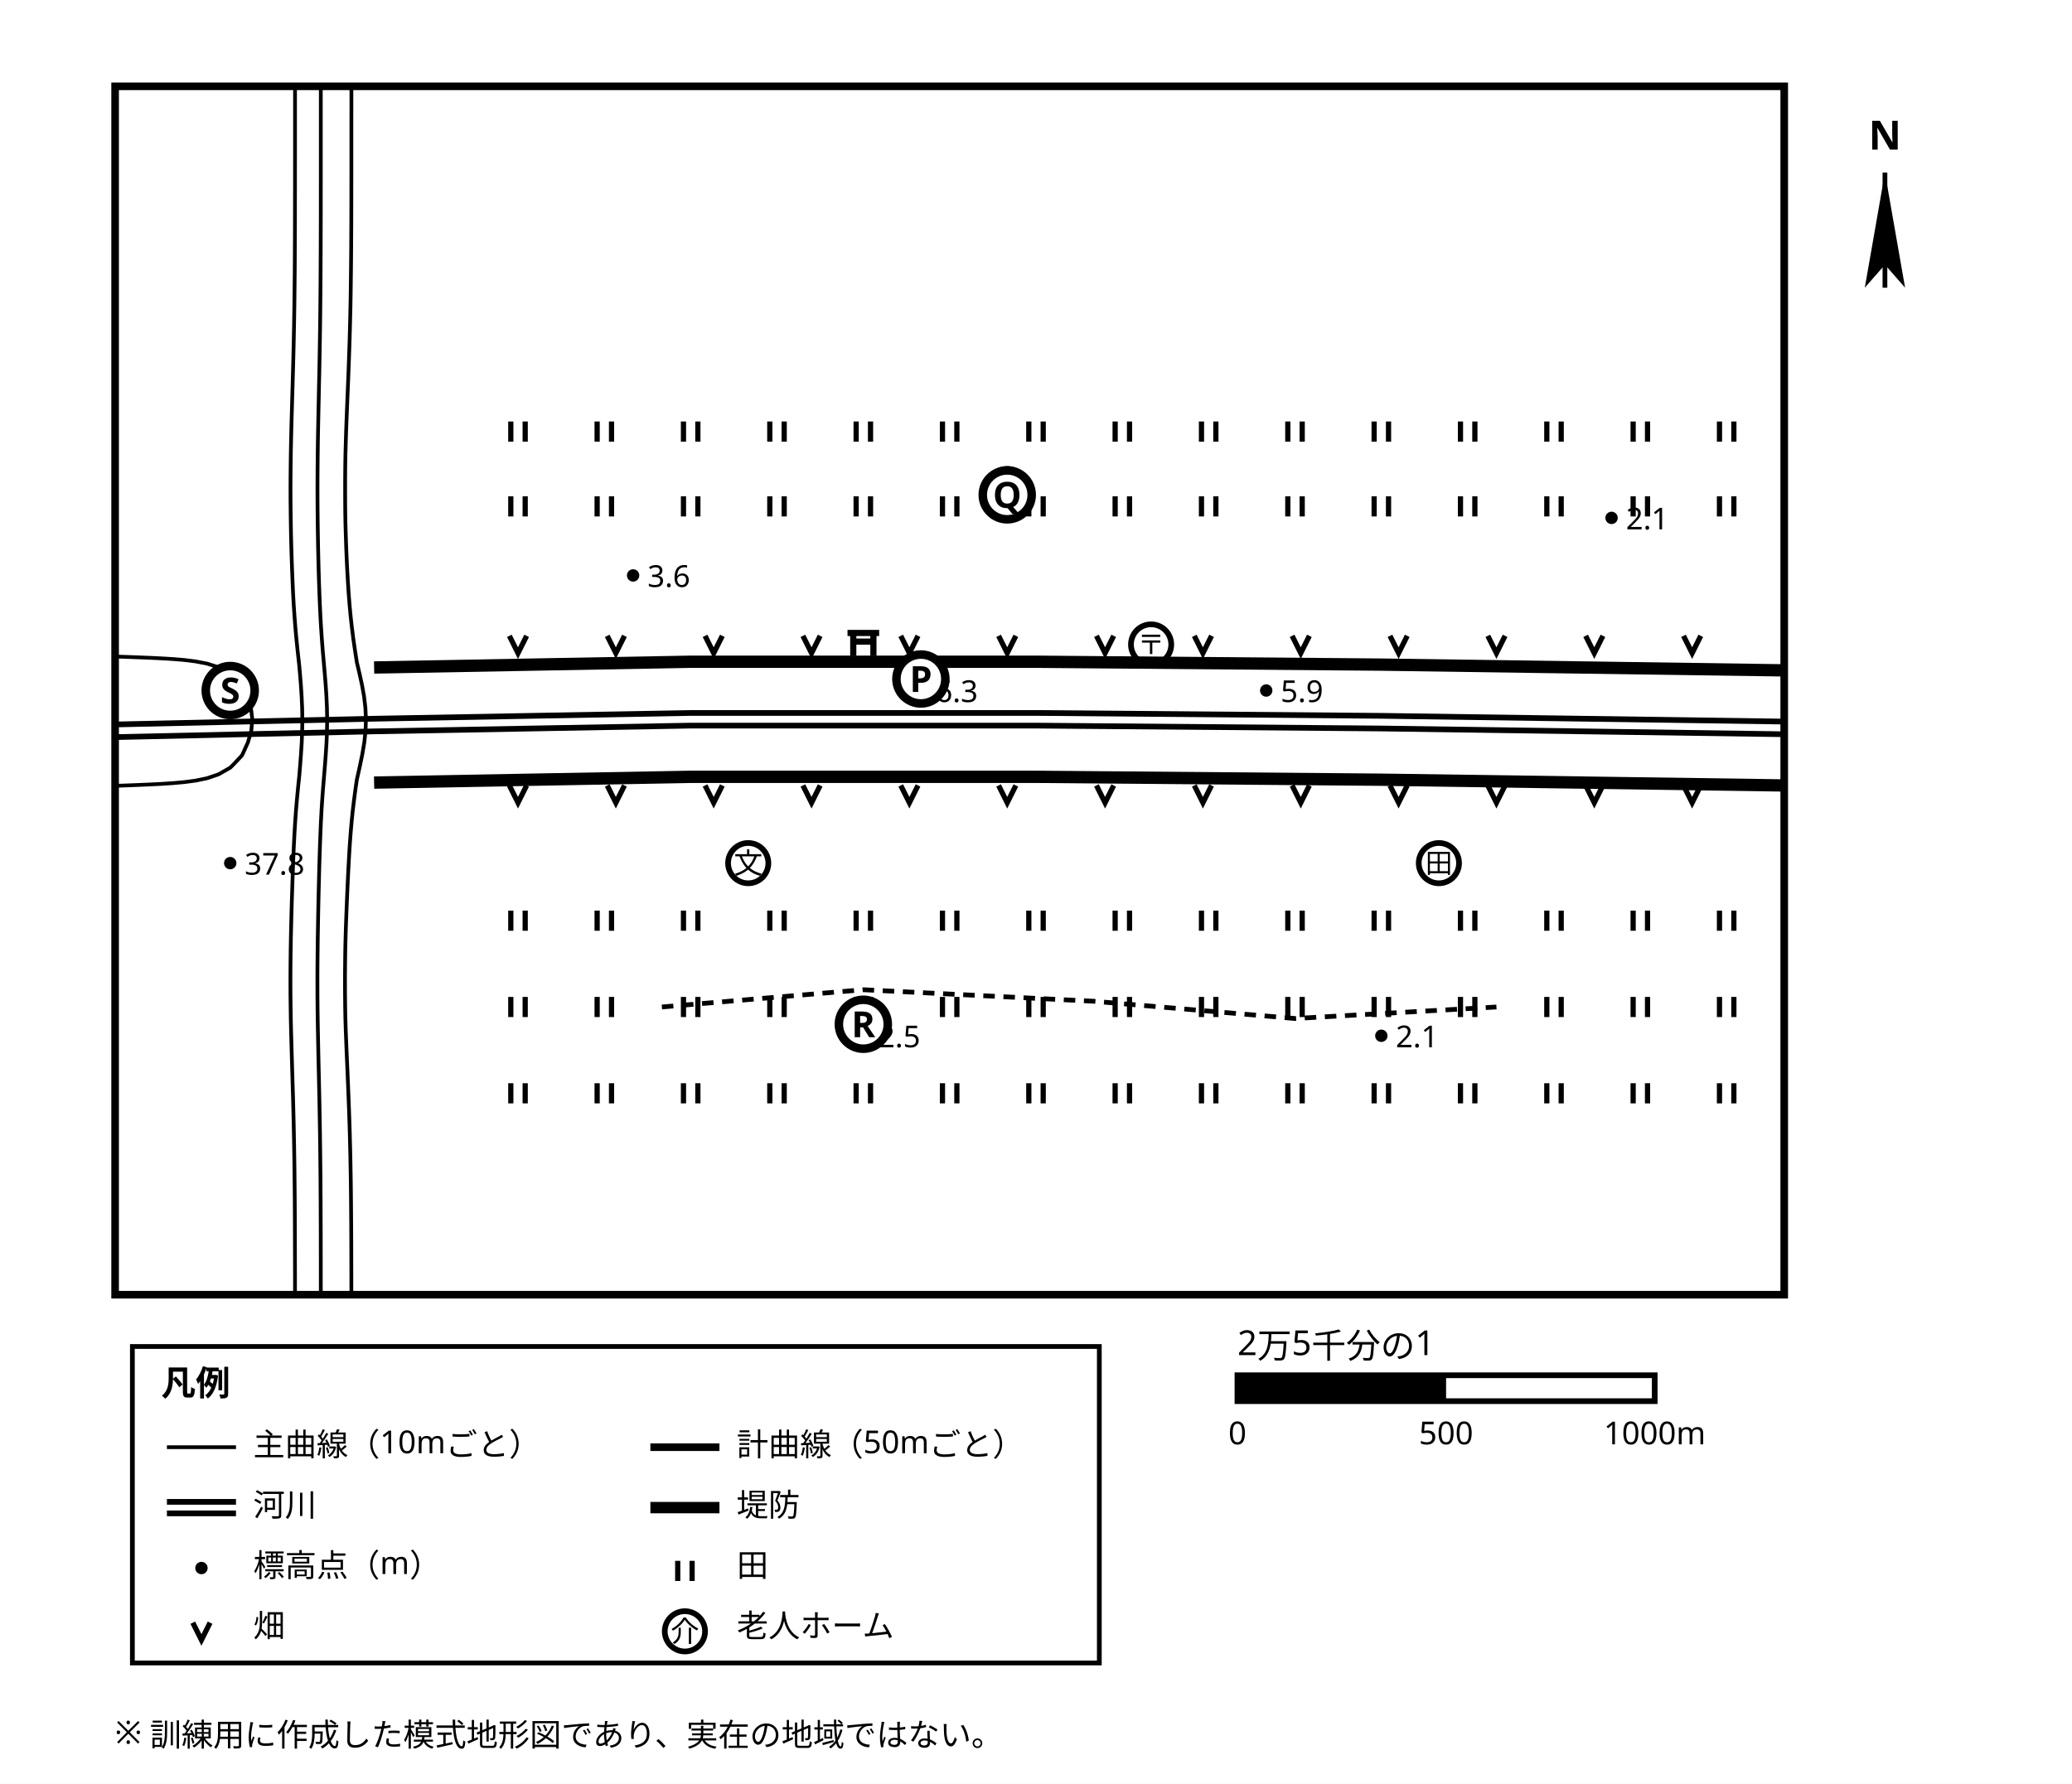
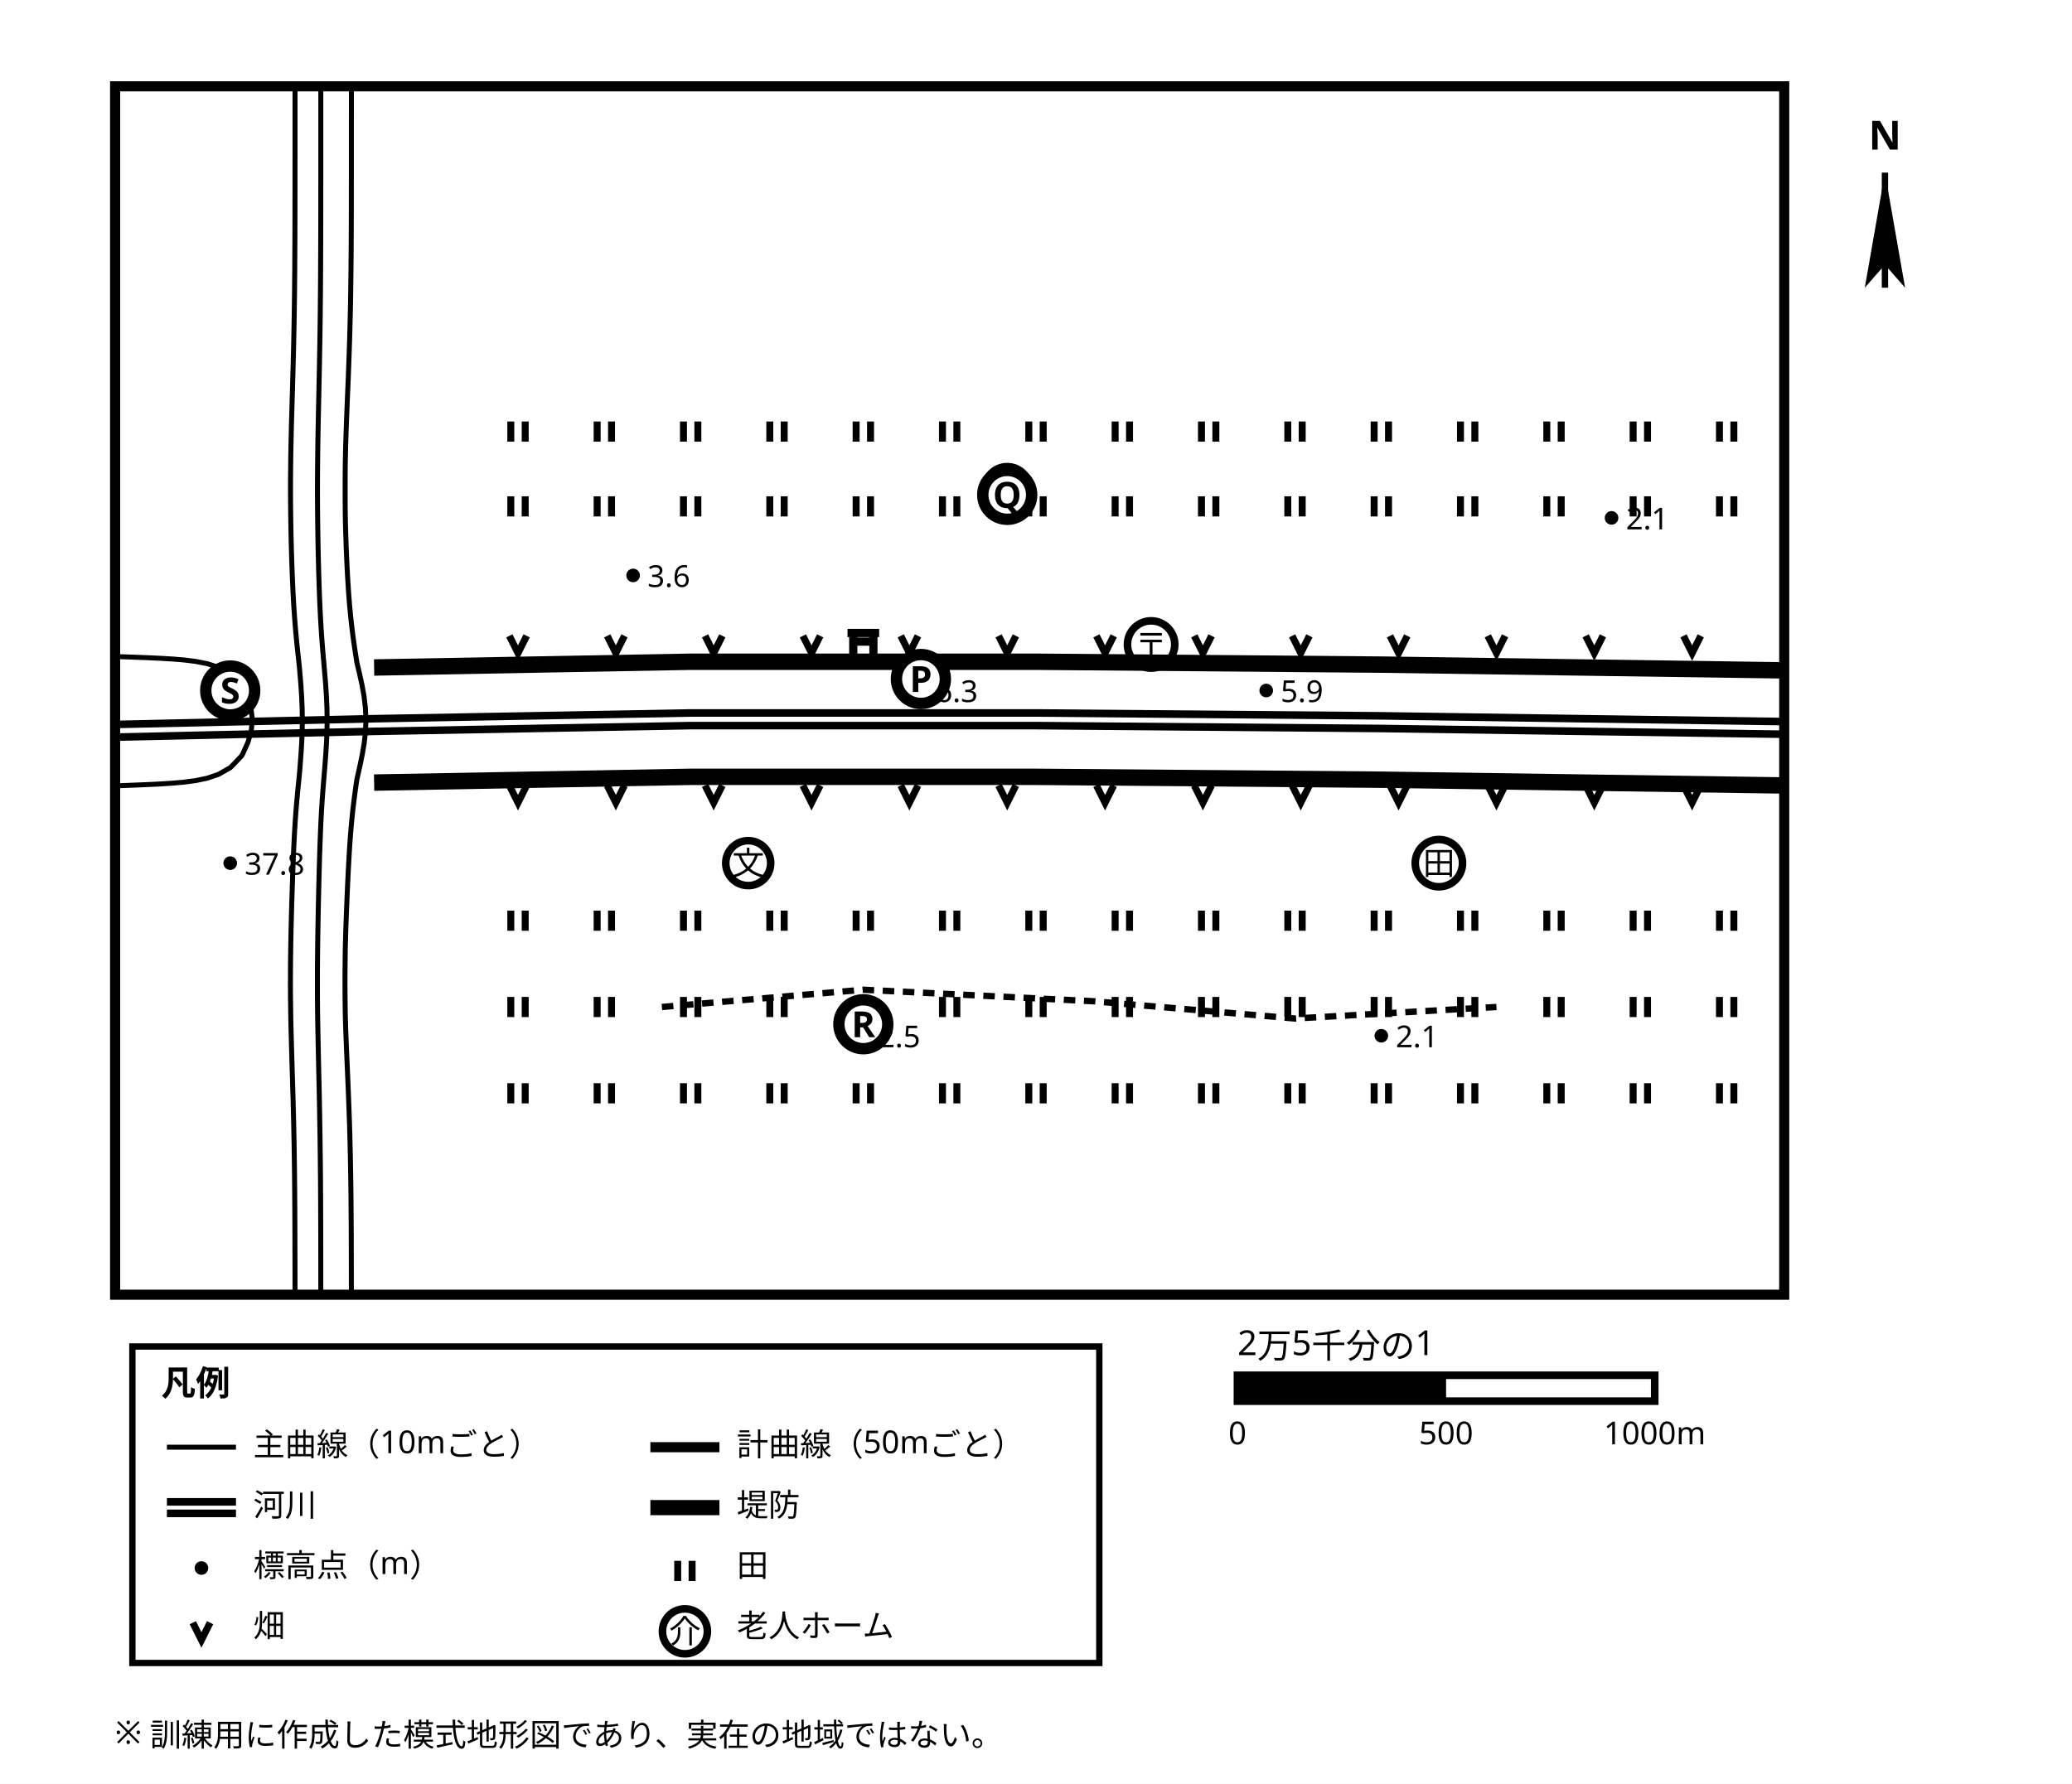
<svg xmlns="http://www.w3.org/2000/svg" viewBox="0 0 720 620" width="720" height="620" role="img" aria-label="低地の模式地形図（防災）">
  <defs>
    <pattern id="pDiag" width="8" height="8" patternUnits="userSpaceOnUse">
      <rect width="8" height="8" fill="#fff" />
-       <path d="M0 8 L8 0" stroke="#000" stroke-width="2.31" />
+       <path d="M0 8 L8 0" stroke="#000" stroke-width="3.07" />
    </pattern>
    <pattern id="pDiag2" width="8" height="8" patternUnits="userSpaceOnUse">
      <rect width="8" height="8" fill="#fff" />
-       <path d="M0 0 L8 8" stroke="#000" stroke-width="2.31" />
+       <path d="M0 0 L8 8" stroke="#000" stroke-width="3.07" />
    </pattern>
    <pattern id="pDot" width="8" height="8" patternUnits="userSpaceOnUse">
      <rect width="8" height="8" fill="#fff" />
      <circle cx="2" cy="2" r="1.3" fill="#000" />
      <circle cx="6" cy="6" r="1.3" fill="#000" />
    </pattern>
    <pattern id="pDotFine" width="5" height="5" patternUnits="userSpaceOnUse">
      <rect width="5" height="5" fill="#fff" />
      <circle cx="1.4" cy="1.4" r="0.9" fill="#000" />
    </pattern>
    <pattern id="pGrid" width="8" height="8" patternUnits="userSpaceOnUse">
      <rect width="8" height="8" fill="#fff" />
-       <path d="M0 4 H8 M4 0 V8" stroke="#000" stroke-width="1.48" />
+       <path d="M0 4 H8 M4 0 V8" stroke="#000" stroke-width="1.98" />
    </pattern>
    <pattern id="pWave" width="10" height="8" patternUnits="userSpaceOnUse">
      <rect width="10" height="8" fill="#fff" />
-       <path d="M0 5 q2.5 -3 5 0 t5 0" stroke="#000" stroke-width="1.48" fill="none" />
+       <path d="M0 5 q2.5 -3 5 0 t5 0" stroke="#000" stroke-width="1.98" fill="none" />
    </pattern>
  </defs>
  <rect width="720" height="620" fill="#fff" />
  <g clip-path="url(#frame)">
-     <polyline points="122.11,30 122.11,34 122.11,38 122.1,42 122.1,46 122.1,50 122.1,54 122.1,58 122.1,62 122.09,66 122.09,70 122.08,74 122.07,78 122.05,82 122.03,86 122,90 121.96,94 121.91,98 121.86,102 121.79,106 121.7,110 121.6,114 121.49,118 121.36,122 121.22,126 121.07,130 120.91,134 120.74,138 120.58,142 120.42,146 120.27,150 120.15,154 120.04,158 120,159.99 119.97,162 119.94,166 119.93,170 119.94,174 119.97,178 120,179.86 120.04,182 120.16,186 120.29,190 120.46,194 120.65,198 120.88,202 121.14,206 121.45,210 121.82,214 122.26,218 122.77,222 123.35,226 123.97,230 124,230.21 124.9,234 125.78,238 126.5,242 126.97,246 127.16,250 127.02,254 126.6,258 125.93,262 125.11,266 124.22,270 124,270.97 123.56,274 123.03,278 122.55,282 122.15,286 121.81,290 121.52,294 121.28,298 121.06,302 120.86,306 120.68,310 120.51,314 120.35,318 120.2,322 120.08,326 120,328.98 119.98,330 119.93,334 119.89,338 119.88,342 119.9,346 119.94,350 120,353.38 120.02,354 120.14,358 120.3,362 120.46,366 120.64,370 120.81,374 120.98,378 121.14,382 121.29,386 121.43,390 121.55,394 121.65,398 121.75,402 121.82,406 121.89,410 121.94,414 121.98,418 122.01,422 122.04,426 122.06,430 122.07,434 122.08,438 122.09,442 122.09,446 122.1,450" fill="none" stroke="#000" stroke-width="1.3" />
-     <polyline points="111.48,30 111.48,34 111.48,38 111.48,42 111.48,46 111.48,50 111.48,54 111.48,58 111.48,62 111.47,66 111.47,70 111.47,74 111.46,78 111.45,82 111.44,86 111.42,90 111.4,94 111.38,98 111.35,102 111.31,106 111.27,110 111.22,114 111.16,118 111.09,122 111.02,126 110.94,130 110.85,134 110.77,138 110.68,142 110.6,146 110.52,150 110.45,154 110.4,158 110.36,162 110.33,166 110.32,170 110.33,174 110.36,178 110.4,182 110.46,186 110.53,190 110.62,194 110.72,198 110.84,202 110.98,206 111.14,210 111.33,214 111.56,218 111.83,222 112,224.25 112.14,226 112.49,230 112.84,234 113.17,238 113.43,242 113.61,246 113.68,250 113.63,254 113.47,258 113.22,262 112.92,266 112.59,270 112.26,274 112,277.46 111.96,278 111.71,282 111.5,286 111.33,290 111.18,294 111.05,298 110.93,302 110.83,306 110.73,310 110.64,314 110.56,318 110.49,322 110.42,326 110.37,330 110.33,334 110.3,338 110.3,342 110.31,346 110.34,350 110.39,354 110.46,358 110.54,362 110.62,366 110.71,370 110.8,374 110.89,378 110.98,382 111.05,386 111.12,390 111.19,394 111.24,398 111.29,402 111.33,406 111.37,410 111.39,414 111.42,418 111.43,422 111.45,426 111.46,430 111.46,434 111.47,438 111.47,442 111.47,446 111.48,450" fill="none" stroke="#000" stroke-width="1.3" />
-     <polyline points="102.52,30 102.52,34 102.52,38 102.52,42 102.52,46 102.52,50 102.52,54 102.51,58 102.51,62 102.51,66 102.5,70 102.5,74 102.49,78 102.48,82 102.46,86 102.44,90 102.42,94 102.38,98 102.34,102 102.29,106 102.23,110 102.16,114 102.08,118 101.99,122 101.89,126 101.78,130 101.67,134 101.55,138 101.44,142 101.32,146 101.22,150 101.13,154 101.05,158 101,162 100.96,166 100.95,170 100.96,174 101,178 101.06,182 101.13,186 101.23,190 101.35,194 101.49,198 101.65,202 101.83,206 102.05,210 102.32,214 102.63,218 102.99,222 103.4,226 103.84,230 104,231.46 104.22,234 104.55,238 104.81,242 104.99,246 105.06,250 105.01,254 104.85,258 104.6,262 104.3,266 104,269.64 103.96,270 103.55,274 103.17,278 102.83,282 102.55,286 102.31,290 102.11,294 101.93,298 101.78,302 101.64,306 101.51,310 101.38,314 101.27,318 101.17,322 101.08,326 101.01,330 100.96,334 100.93,338 100.92,342 100.94,346 100.99,350 101.05,354 101.14,358 101.25,362 101.36,366 101.48,370 101.6,374 101.72,378 101.84,382 101.94,386 102.04,390 102.12,394 102.2,398 102.26,402 102.32,406 102.36,410 102.4,414 102.43,418 102.45,422 102.47,426 102.48,430 102.49,434 102.5,438 102.51,442 102.51,446 102.51,450" fill="none" stroke="#000" stroke-width="1.3" />
-     <polyline points="40,273.13 44,272.99 48,272.83 52,272.66 56,272.46 60,272.2 64,271.84 68,271.31 72,270.48 73.39,270 76,269.11 80,266.82 80.84,266 84,262.66 84.36,262 86.16,258 87.32,254 87.68,250 87.18,246 85.89,242 84,238.1 83.92,238 80,234.11 79.81,234 76,231.95 72,230.67 68.56,230 68,229.89 64,229.39 60,229.06 56,228.82 52,228.63 48,228.47 44,228.32 40,228.19" fill="none" stroke="#000" stroke-width="1.3" />
-     <polyline points="40,251.8 130,249.8 240,247.8 360,247.8 480,248.8 620,250.8" fill="none" stroke="#000" stroke-width="1.98" />
-     <polyline points="40,256.2 130,254.2 240,252.2 360,252.2 480,253.2 620,255.2" fill="none" stroke="#000" stroke-width="1.98" />
-     <path d="M177.5 146.5 v7 M182.5 146.5 v7" stroke="#000" stroke-width="1.81" fill="none" />
-     <path d="M207.5 146.5 v7 M212.5 146.5 v7" stroke="#000" stroke-width="1.81" fill="none" />
-     <path d="M237.5 146.5 v7 M242.5 146.5 v7" stroke="#000" stroke-width="1.81" fill="none" />
-     <path d="M267.5 146.5 v7 M272.5 146.5 v7" stroke="#000" stroke-width="1.81" fill="none" />
-     <path d="M297.5 146.5 v7 M302.5 146.5 v7" stroke="#000" stroke-width="1.81" fill="none" />
-     <path d="M327.5 146.5 v7 M332.5 146.5 v7" stroke="#000" stroke-width="1.81" fill="none" />
-     <path d="M357.5 146.5 v7 M362.5 146.5 v7" stroke="#000" stroke-width="1.81" fill="none" />
-     <path d="M387.5 146.5 v7 M392.5 146.5 v7" stroke="#000" stroke-width="1.81" fill="none" />
-     <path d="M417.5 146.5 v7 M422.5 146.5 v7" stroke="#000" stroke-width="1.81" fill="none" />
-     <path d="M447.5 146.5 v7 M452.5 146.5 v7" stroke="#000" stroke-width="1.81" fill="none" />
-     <path d="M477.5 146.5 v7 M482.5 146.5 v7" stroke="#000" stroke-width="1.81" fill="none" />
-     <path d="M507.5 146.5 v7 M512.5 146.5 v7" stroke="#000" stroke-width="1.81" fill="none" />
-     <path d="M537.5 146.5 v7 M542.5 146.5 v7" stroke="#000" stroke-width="1.81" fill="none" />
-     <path d="M567.5 146.5 v7 M572.5 146.5 v7" stroke="#000" stroke-width="1.81" fill="none" />
-     <path d="M597.5 146.5 v7 M602.5 146.5 v7" stroke="#000" stroke-width="1.81" fill="none" />
-     <path d="M177.5 172.5 v7 M182.5 172.5 v7" stroke="#000" stroke-width="1.81" fill="none" />
-     <path d="M207.5 172.5 v7 M212.5 172.5 v7" stroke="#000" stroke-width="1.81" fill="none" />
-     <path d="M237.5 172.5 v7 M242.5 172.5 v7" stroke="#000" stroke-width="1.81" fill="none" />
-     <path d="M267.5 172.5 v7 M272.5 172.5 v7" stroke="#000" stroke-width="1.81" fill="none" />
-     <path d="M297.5 172.5 v7 M302.5 172.5 v7" stroke="#000" stroke-width="1.81" fill="none" />
-     <path d="M327.5 172.5 v7 M332.5 172.5 v7" stroke="#000" stroke-width="1.81" fill="none" />
-     <path d="M357.5 172.5 v7 M362.5 172.5 v7" stroke="#000" stroke-width="1.81" fill="none" />
-     <path d="M387.5 172.5 v7 M392.5 172.5 v7" stroke="#000" stroke-width="1.81" fill="none" />
-     <path d="M417.5 172.5 v7 M422.5 172.5 v7" stroke="#000" stroke-width="1.81" fill="none" />
-     <path d="M447.5 172.5 v7 M452.5 172.5 v7" stroke="#000" stroke-width="1.81" fill="none" />
-     <path d="M477.5 172.5 v7 M482.5 172.5 v7" stroke="#000" stroke-width="1.81" fill="none" />
-     <path d="M507.5 172.5 v7 M512.5 172.5 v7" stroke="#000" stroke-width="1.81" fill="none" />
-     <path d="M537.5 172.5 v7 M542.5 172.5 v7" stroke="#000" stroke-width="1.81" fill="none" />
-     <path d="M567.5 172.5 v7 M572.5 172.5 v7" stroke="#000" stroke-width="1.81" fill="none" />
-     <path d="M597.5 172.5 v7 M602.5 172.5 v7" stroke="#000" stroke-width="1.81" fill="none" />
-     <path d="M177.5 316.5 v7 M182.5 316.5 v7" stroke="#000" stroke-width="1.81" fill="none" />
-     <path d="M207.5 316.5 v7 M212.5 316.5 v7" stroke="#000" stroke-width="1.81" fill="none" />
-     <path d="M237.5 316.5 v7 M242.5 316.5 v7" stroke="#000" stroke-width="1.81" fill="none" />
-     <path d="M267.5 316.5 v7 M272.5 316.5 v7" stroke="#000" stroke-width="1.81" fill="none" />
-     <path d="M297.5 316.5 v7 M302.5 316.5 v7" stroke="#000" stroke-width="1.81" fill="none" />
-     <path d="M327.5 316.5 v7 M332.5 316.5 v7" stroke="#000" stroke-width="1.81" fill="none" />
-     <path d="M357.5 316.5 v7 M362.5 316.5 v7" stroke="#000" stroke-width="1.81" fill="none" />
-     <path d="M387.5 316.5 v7 M392.5 316.5 v7" stroke="#000" stroke-width="1.81" fill="none" />
-     <path d="M417.5 316.5 v7 M422.5 316.5 v7" stroke="#000" stroke-width="1.81" fill="none" />
-     <path d="M447.5 316.5 v7 M452.5 316.5 v7" stroke="#000" stroke-width="1.81" fill="none" />
-     <path d="M477.5 316.5 v7 M482.5 316.5 v7" stroke="#000" stroke-width="1.81" fill="none" />
-     <path d="M507.5 316.5 v7 M512.5 316.5 v7" stroke="#000" stroke-width="1.81" fill="none" />
-     <path d="M537.5 316.5 v7 M542.5 316.5 v7" stroke="#000" stroke-width="1.81" fill="none" />
-     <path d="M567.5 316.5 v7 M572.5 316.5 v7" stroke="#000" stroke-width="1.81" fill="none" />
-     <path d="M597.5 316.5 v7 M602.5 316.5 v7" stroke="#000" stroke-width="1.81" fill="none" />
-     <path d="M177.5 346.5 v7 M182.5 346.5 v7" stroke="#000" stroke-width="1.81" fill="none" />
-     <path d="M207.5 346.5 v7 M212.5 346.5 v7" stroke="#000" stroke-width="1.81" fill="none" />
-     <path d="M237.5 346.5 v7 M242.5 346.5 v7" stroke="#000" stroke-width="1.81" fill="none" />
-     <path d="M267.5 346.5 v7 M272.5 346.5 v7" stroke="#000" stroke-width="1.81" fill="none" />
-     <path d="M297.5 346.5 v7 M302.5 346.5 v7" stroke="#000" stroke-width="1.81" fill="none" />
-     <path d="M327.5 346.5 v7 M332.5 346.5 v7" stroke="#000" stroke-width="1.81" fill="none" />
-     <path d="M357.5 346.5 v7 M362.5 346.5 v7" stroke="#000" stroke-width="1.81" fill="none" />
-     <path d="M387.5 346.5 v7 M392.5 346.5 v7" stroke="#000" stroke-width="1.81" fill="none" />
-     <path d="M417.5 346.5 v7 M422.5 346.5 v7" stroke="#000" stroke-width="1.81" fill="none" />
-     <path d="M447.5 346.5 v7 M452.5 346.5 v7" stroke="#000" stroke-width="1.81" fill="none" />
-     <path d="M477.5 346.5 v7 M482.5 346.5 v7" stroke="#000" stroke-width="1.81" fill="none" />
-     <path d="M507.5 346.5 v7 M512.5 346.5 v7" stroke="#000" stroke-width="1.81" fill="none" />
-     <path d="M537.5 346.5 v7 M542.5 346.5 v7" stroke="#000" stroke-width="1.81" fill="none" />
-     <path d="M567.5 346.5 v7 M572.5 346.5 v7" stroke="#000" stroke-width="1.81" fill="none" />
-     <path d="M597.5 346.5 v7 M602.5 346.5 v7" stroke="#000" stroke-width="1.81" fill="none" />
-     <path d="M177.5 376.5 v7 M182.5 376.5 v7" stroke="#000" stroke-width="1.81" fill="none" />
-     <path d="M207.5 376.5 v7 M212.5 376.5 v7" stroke="#000" stroke-width="1.81" fill="none" />
-     <path d="M237.5 376.5 v7 M242.5 376.5 v7" stroke="#000" stroke-width="1.81" fill="none" />
-     <path d="M267.5 376.5 v7 M272.5 376.5 v7" stroke="#000" stroke-width="1.81" fill="none" />
-     <path d="M297.5 376.5 v7 M302.5 376.5 v7" stroke="#000" stroke-width="1.81" fill="none" />
-     <path d="M327.5 376.5 v7 M332.5 376.5 v7" stroke="#000" stroke-width="1.81" fill="none" />
-     <path d="M357.5 376.5 v7 M362.5 376.5 v7" stroke="#000" stroke-width="1.81" fill="none" />
-     <path d="M387.5 376.5 v7 M392.5 376.5 v7" stroke="#000" stroke-width="1.81" fill="none" />
-     <path d="M417.5 376.5 v7 M422.5 376.5 v7" stroke="#000" stroke-width="1.81" fill="none" />
-     <path d="M447.5 376.5 v7 M452.5 376.5 v7" stroke="#000" stroke-width="1.81" fill="none" />
-     <path d="M477.5 376.5 v7 M482.5 376.5 v7" stroke="#000" stroke-width="1.81" fill="none" />
-     <path d="M507.5 376.5 v7 M512.5 376.5 v7" stroke="#000" stroke-width="1.81" fill="none" />
-     <path d="M537.5 376.5 v7 M542.5 376.5 v7" stroke="#000" stroke-width="1.81" fill="none" />
-     <path d="M567.5 376.5 v7 M572.5 376.5 v7" stroke="#000" stroke-width="1.81" fill="none" />
-     <path d="M597.5 376.5 v7 M602.5 376.5 v7" stroke="#000" stroke-width="1.81" fill="none" />
-     <path d="M177 221 l3 6 l3 -6" stroke="#000" stroke-width="1.81" fill="none" />
-     <path d="M211 221 l3 6 l3 -6" stroke="#000" stroke-width="1.81" fill="none" />
-     <path d="M245 221 l3 6 l3 -6" stroke="#000" stroke-width="1.81" fill="none" />
-     <path d="M279 221 l3 6 l3 -6" stroke="#000" stroke-width="1.81" fill="none" />
-     <path d="M313 221 l3 6 l3 -6" stroke="#000" stroke-width="1.81" fill="none" />
-     <path d="M347 221 l3 6 l3 -6" stroke="#000" stroke-width="1.81" fill="none" />
-     <path d="M381 221 l3 6 l3 -6" stroke="#000" stroke-width="1.81" fill="none" />
-     <path d="M415 221 l3 6 l3 -6" stroke="#000" stroke-width="1.81" fill="none" />
-     <path d="M449 221 l3 6 l3 -6" stroke="#000" stroke-width="1.81" fill="none" />
-     <path d="M483 221 l3 6 l3 -6" stroke="#000" stroke-width="1.81" fill="none" />
-     <path d="M517 221 l3 6 l3 -6" stroke="#000" stroke-width="1.81" fill="none" />
-     <path d="M551 221 l3 6 l3 -6" stroke="#000" stroke-width="1.81" fill="none" />
-     <path d="M585 221 l3 6 l3 -6" stroke="#000" stroke-width="1.81" fill="none" />
-     <path d="M177 273 l3 6 l3 -6" stroke="#000" stroke-width="1.81" fill="none" />
-     <path d="M211 273 l3 6 l3 -6" stroke="#000" stroke-width="1.81" fill="none" />
-     <path d="M245 273 l3 6 l3 -6" stroke="#000" stroke-width="1.81" fill="none" />
-     <path d="M279 273 l3 6 l3 -6" stroke="#000" stroke-width="1.81" fill="none" />
-     <path d="M313 273 l3 6 l3 -6" stroke="#000" stroke-width="1.81" fill="none" />
-     <path d="M347 273 l3 6 l3 -6" stroke="#000" stroke-width="1.81" fill="none" />
-     <path d="M381 273 l3 6 l3 -6" stroke="#000" stroke-width="1.81" fill="none" />
-     <path d="M415 273 l3 6 l3 -6" stroke="#000" stroke-width="1.81" fill="none" />
-     <path d="M449 273 l3 6 l3 -6" stroke="#000" stroke-width="1.81" fill="none" />
-     <path d="M483 273 l3 6 l3 -6" stroke="#000" stroke-width="1.81" fill="none" />
-     <path d="M517 273 l3 6 l3 -6" stroke="#000" stroke-width="1.81" fill="none" />
-     <path d="M551 273 l3 6 l3 -6" stroke="#000" stroke-width="1.81" fill="none" />
-     <path d="M585 273 l3 6 l3 -6" stroke="#000" stroke-width="1.81" fill="none" />
-     <circle cx="260" cy="300" r="7" fill="#fff" stroke="#000" stroke-width="1.98" />
-     <text x="260" y="303.6" font-size="10" text-anchor="middle" font-weight="normal" font-family="'Hiragino Sans','Hiragino Kaku Gothic ProN','Yu Gothic','Meiryo',sans-serif" fill="#000">文</text>
-     <circle cx="400" cy="224" r="7" fill="#fff" stroke="#000" stroke-width="1.98" />
-     <text x="400" y="227.42" font-size="9.5" text-anchor="middle" font-weight="normal" font-family="'Hiragino Sans','Hiragino Kaku Gothic ProN','Yu Gothic','Meiryo',sans-serif" fill="#000">〒</text>
-     <path d="M294.5 220 h11 M295.5 223 h9 M296.5 220 v8 M303.5 220 v8" stroke="#000" stroke-width="2.14" fill="none" />
-     <circle cx="500" cy="300" r="7" fill="#fff" stroke="#000" stroke-width="1.98" />
-     <text x="500" y="303.42" font-size="9.5" text-anchor="middle" font-weight="normal" font-family="'Hiragino Sans','Hiragino Kaku Gothic ProN','Yu Gothic','Meiryo',sans-serif" fill="#000">田</text>
-     <circle cx="350" cy="170" r="7" fill="#fff" stroke="#000" stroke-width="1.98" />
-     <text x="350" y="173.6" font-size="10" text-anchor="middle" font-weight="normal" font-family="'Hiragino Sans','Hiragino Kaku Gothic ProN','Yu Gothic','Meiryo',sans-serif" fill="#000">介</text>
-     <circle cx="220" cy="200" r="1.5" fill="#000" stroke="#000" stroke-width="1.3" />
+     <polyline points="122.11,30 122.11,34 122.11,38 122.1,42 122.1,46 122.1,50 122.1,54 122.1,58 122.1,62 122.09,66 122.09,70 122.08,74 122.07,78 122.05,82 122.03,86 122,90 121.96,94 121.91,98 121.86,102 121.79,106 121.7,110 121.6,114 121.49,118 121.36,122 121.22,126 121.07,130 120.91,134 120.74,138 120.58,142 120.42,146 120.27,150 120.15,154 120.04,158 120,159.99 119.97,162 119.94,166 119.93,170 119.94,174 119.97,178 120,179.86 120.04,182 120.16,186 120.29,190 120.46,194 120.65,198 120.88,202 121.14,206 121.45,210 121.82,214 122.26,218 122.77,222 123.35,226 123.97,230 124,230.21 124.9,234 125.78,238 126.5,242 126.97,246 127.16,250 127.02,254 126.6,258 125.93,262 125.11,266 124.22,270 124,270.97 123.56,274 123.03,278 122.55,282 122.15,286 121.81,290 121.52,294 121.28,298 121.06,302 120.86,306 120.68,310 120.51,314 120.35,318 120.2,322 120.08,326 120,328.98 119.98,330 119.93,334 119.89,338 119.88,342 119.9,346 119.94,350 120,353.38 120.02,354 120.14,358 120.3,362 120.46,366 120.64,370 120.81,374 120.98,378 121.14,382 121.29,386 121.43,390 121.55,394 121.65,398 121.75,402 121.82,406 121.89,410 121.94,414 121.98,418 122.01,422 122.04,426 122.06,430 122.07,434 122.08,438 122.09,442 122.09,446 122.1,450" fill="none" stroke="#000" stroke-width="1.73" />
+     <polyline points="111.48,30 111.48,34 111.48,38 111.48,42 111.48,46 111.48,50 111.48,54 111.48,58 111.48,62 111.47,66 111.47,70 111.47,74 111.46,78 111.45,82 111.44,86 111.42,90 111.4,94 111.38,98 111.35,102 111.31,106 111.27,110 111.22,114 111.16,118 111.09,122 111.02,126 110.94,130 110.85,134 110.77,138 110.68,142 110.6,146 110.52,150 110.45,154 110.4,158 110.36,162 110.33,166 110.32,170 110.33,174 110.36,178 110.4,182 110.46,186 110.53,190 110.62,194 110.72,198 110.84,202 110.98,206 111.14,210 111.33,214 111.56,218 111.83,222 112,224.25 112.14,226 112.49,230 112.84,234 113.17,238 113.43,242 113.61,246 113.68,250 113.63,254 113.47,258 113.22,262 112.92,266 112.59,270 112.26,274 112,277.46 111.96,278 111.71,282 111.5,286 111.33,290 111.18,294 111.05,298 110.93,302 110.83,306 110.73,310 110.64,314 110.56,318 110.49,322 110.42,326 110.37,330 110.33,334 110.3,338 110.3,342 110.31,346 110.34,350 110.39,354 110.46,358 110.54,362 110.62,366 110.71,370 110.8,374 110.89,378 110.98,382 111.05,386 111.12,390 111.19,394 111.24,398 111.29,402 111.33,406 111.37,410 111.39,414 111.42,418 111.43,422 111.45,426 111.46,430 111.46,434 111.47,438 111.47,442 111.47,446 111.48,450" fill="none" stroke="#000" stroke-width="1.73" />
+     <polyline points="102.52,30 102.52,34 102.52,38 102.52,42 102.52,46 102.52,50 102.52,54 102.51,58 102.51,62 102.51,66 102.5,70 102.5,74 102.49,78 102.48,82 102.46,86 102.44,90 102.42,94 102.38,98 102.34,102 102.29,106 102.23,110 102.16,114 102.08,118 101.99,122 101.89,126 101.78,130 101.67,134 101.55,138 101.44,142 101.32,146 101.22,150 101.13,154 101.05,158 101,162 100.96,166 100.95,170 100.96,174 101,178 101.06,182 101.13,186 101.23,190 101.35,194 101.49,198 101.65,202 101.83,206 102.05,210 102.32,214 102.63,218 102.99,222 103.4,226 103.84,230 104,231.46 104.22,234 104.55,238 104.81,242 104.99,246 105.06,250 105.01,254 104.85,258 104.6,262 104.3,266 104,269.64 103.96,270 103.55,274 103.17,278 102.83,282 102.55,286 102.31,290 102.11,294 101.93,298 101.78,302 101.64,306 101.51,310 101.38,314 101.27,318 101.17,322 101.08,326 101.01,330 100.96,334 100.93,338 100.92,342 100.94,346 100.99,350 101.05,354 101.14,358 101.25,362 101.36,366 101.48,370 101.6,374 101.72,378 101.84,382 101.94,386 102.04,390 102.12,394 102.2,398 102.26,402 102.32,406 102.36,410 102.4,414 102.43,418 102.45,422 102.47,426 102.48,430 102.49,434 102.5,438 102.51,442 102.51,446 102.51,450" fill="none" stroke="#000" stroke-width="1.73" />
+     <polyline points="40,273.13 44,272.99 48,272.83 52,272.66 56,272.46 60,272.2 64,271.84 68,271.31 72,270.48 73.39,270 76,269.11 80,266.82 80.84,266 84,262.66 84.36,262 86.16,258 87.32,254 87.68,250 87.18,246 85.89,242 84,238.1 83.92,238 80,234.11 79.81,234 76,231.95 72,230.67 68.56,230 68,229.89 64,229.39 60,229.06 56,228.82 52,228.63 48,228.47 44,228.32 40,228.19" fill="none" stroke="#000" stroke-width="1.73" />
+     <polyline points="40,251.8 130,249.8 240,247.8 360,247.8 480,248.8 620,250.8" fill="none" stroke="#000" stroke-width="2.64" />
+     <polyline points="40,256.2 130,254.2 240,252.2 360,252.2 480,253.2 620,255.2" fill="none" stroke="#000" stroke-width="2.64" />
+     <path d="M177.5 146.5 v7 M182.5 146.5 v7" stroke="#000" stroke-width="2.42" fill="none" />
+     <path d="M207.5 146.5 v7 M212.5 146.5 v7" stroke="#000" stroke-width="2.42" fill="none" />
+     <path d="M237.5 146.5 v7 M242.5 146.5 v7" stroke="#000" stroke-width="2.42" fill="none" />
+     <path d="M267.5 146.5 v7 M272.5 146.5 v7" stroke="#000" stroke-width="2.42" fill="none" />
+     <path d="M297.5 146.5 v7 M302.5 146.5 v7" stroke="#000" stroke-width="2.42" fill="none" />
+     <path d="M327.5 146.5 v7 M332.5 146.5 v7" stroke="#000" stroke-width="2.42" fill="none" />
+     <path d="M357.5 146.5 v7 M362.5 146.5 v7" stroke="#000" stroke-width="2.42" fill="none" />
+     <path d="M387.5 146.5 v7 M392.5 146.5 v7" stroke="#000" stroke-width="2.42" fill="none" />
+     <path d="M417.5 146.5 v7 M422.5 146.5 v7" stroke="#000" stroke-width="2.42" fill="none" />
+     <path d="M447.5 146.5 v7 M452.5 146.5 v7" stroke="#000" stroke-width="2.42" fill="none" />
+     <path d="M477.5 146.5 v7 M482.5 146.5 v7" stroke="#000" stroke-width="2.42" fill="none" />
+     <path d="M507.5 146.5 v7 M512.5 146.5 v7" stroke="#000" stroke-width="2.42" fill="none" />
+     <path d="M537.5 146.5 v7 M542.5 146.5 v7" stroke="#000" stroke-width="2.42" fill="none" />
+     <path d="M567.5 146.5 v7 M572.5 146.5 v7" stroke="#000" stroke-width="2.42" fill="none" />
+     <path d="M597.5 146.5 v7 M602.5 146.5 v7" stroke="#000" stroke-width="2.42" fill="none" />
+     <path d="M177.5 172.5 v7 M182.5 172.5 v7" stroke="#000" stroke-width="2.42" fill="none" />
+     <path d="M207.5 172.5 v7 M212.5 172.5 v7" stroke="#000" stroke-width="2.42" fill="none" />
+     <path d="M237.5 172.5 v7 M242.5 172.5 v7" stroke="#000" stroke-width="2.42" fill="none" />
+     <path d="M267.5 172.5 v7 M272.5 172.5 v7" stroke="#000" stroke-width="2.42" fill="none" />
+     <path d="M297.5 172.5 v7 M302.5 172.5 v7" stroke="#000" stroke-width="2.42" fill="none" />
+     <path d="M327.5 172.5 v7 M332.5 172.5 v7" stroke="#000" stroke-width="2.42" fill="none" />
+     <path d="M357.5 172.5 v7 M362.5 172.5 v7" stroke="#000" stroke-width="2.42" fill="none" />
+     <path d="M387.5 172.5 v7 M392.5 172.5 v7" stroke="#000" stroke-width="2.42" fill="none" />
+     <path d="M417.5 172.5 v7 M422.5 172.5 v7" stroke="#000" stroke-width="2.42" fill="none" />
+     <path d="M447.5 172.5 v7 M452.5 172.5 v7" stroke="#000" stroke-width="2.42" fill="none" />
+     <path d="M477.5 172.5 v7 M482.5 172.5 v7" stroke="#000" stroke-width="2.42" fill="none" />
+     <path d="M507.5 172.5 v7 M512.5 172.5 v7" stroke="#000" stroke-width="2.42" fill="none" />
+     <path d="M537.5 172.5 v7 M542.5 172.5 v7" stroke="#000" stroke-width="2.42" fill="none" />
+     <path d="M567.5 172.5 v7 M572.5 172.5 v7" stroke="#000" stroke-width="2.42" fill="none" />
+     <path d="M597.5 172.5 v7 M602.5 172.5 v7" stroke="#000" stroke-width="2.42" fill="none" />
+     <path d="M177.5 316.5 v7 M182.5 316.5 v7" stroke="#000" stroke-width="2.42" fill="none" />
+     <path d="M207.5 316.5 v7 M212.5 316.5 v7" stroke="#000" stroke-width="2.42" fill="none" />
+     <path d="M237.5 316.5 v7 M242.5 316.5 v7" stroke="#000" stroke-width="2.42" fill="none" />
+     <path d="M267.5 316.5 v7 M272.5 316.5 v7" stroke="#000" stroke-width="2.42" fill="none" />
+     <path d="M297.5 316.5 v7 M302.5 316.5 v7" stroke="#000" stroke-width="2.42" fill="none" />
+     <path d="M327.5 316.5 v7 M332.5 316.5 v7" stroke="#000" stroke-width="2.42" fill="none" />
+     <path d="M357.5 316.5 v7 M362.5 316.5 v7" stroke="#000" stroke-width="2.42" fill="none" />
+     <path d="M387.5 316.5 v7 M392.5 316.5 v7" stroke="#000" stroke-width="2.42" fill="none" />
+     <path d="M417.5 316.5 v7 M422.5 316.5 v7" stroke="#000" stroke-width="2.42" fill="none" />
+     <path d="M447.5 316.5 v7 M452.5 316.5 v7" stroke="#000" stroke-width="2.42" fill="none" />
+     <path d="M477.5 316.5 v7 M482.5 316.5 v7" stroke="#000" stroke-width="2.42" fill="none" />
+     <path d="M507.5 316.5 v7 M512.5 316.5 v7" stroke="#000" stroke-width="2.42" fill="none" />
+     <path d="M537.5 316.5 v7 M542.5 316.5 v7" stroke="#000" stroke-width="2.42" fill="none" />
+     <path d="M567.5 316.5 v7 M572.5 316.5 v7" stroke="#000" stroke-width="2.42" fill="none" />
+     <path d="M597.5 316.5 v7 M602.5 316.5 v7" stroke="#000" stroke-width="2.42" fill="none" />
+     <path d="M177.5 346.5 v7 M182.5 346.5 v7" stroke="#000" stroke-width="2.42" fill="none" />
+     <path d="M207.5 346.5 v7 M212.5 346.5 v7" stroke="#000" stroke-width="2.42" fill="none" />
+     <path d="M237.5 346.5 v7 M242.5 346.5 v7" stroke="#000" stroke-width="2.42" fill="none" />
+     <path d="M267.5 346.5 v7 M272.5 346.5 v7" stroke="#000" stroke-width="2.42" fill="none" />
+     <path d="M297.5 346.5 v7 M302.5 346.5 v7" stroke="#000" stroke-width="2.42" fill="none" />
+     <path d="M327.5 346.5 v7 M332.5 346.5 v7" stroke="#000" stroke-width="2.42" fill="none" />
+     <path d="M357.5 346.5 v7 M362.5 346.5 v7" stroke="#000" stroke-width="2.42" fill="none" />
+     <path d="M387.5 346.5 v7 M392.5 346.5 v7" stroke="#000" stroke-width="2.42" fill="none" />
+     <path d="M417.5 346.5 v7 M422.5 346.5 v7" stroke="#000" stroke-width="2.42" fill="none" />
+     <path d="M447.5 346.5 v7 M452.5 346.5 v7" stroke="#000" stroke-width="2.42" fill="none" />
+     <path d="M477.5 346.5 v7 M482.5 346.5 v7" stroke="#000" stroke-width="2.42" fill="none" />
+     <path d="M507.5 346.5 v7 M512.5 346.5 v7" stroke="#000" stroke-width="2.42" fill="none" />
+     <path d="M537.5 346.5 v7 M542.5 346.5 v7" stroke="#000" stroke-width="2.42" fill="none" />
+     <path d="M567.5 346.5 v7 M572.5 346.5 v7" stroke="#000" stroke-width="2.42" fill="none" />
+     <path d="M597.5 346.5 v7 M602.5 346.5 v7" stroke="#000" stroke-width="2.42" fill="none" />
+     <path d="M177.5 376.5 v7 M182.5 376.5 v7" stroke="#000" stroke-width="2.42" fill="none" />
+     <path d="M207.5 376.5 v7 M212.5 376.5 v7" stroke="#000" stroke-width="2.42" fill="none" />
+     <path d="M237.5 376.5 v7 M242.5 376.5 v7" stroke="#000" stroke-width="2.42" fill="none" />
+     <path d="M267.5 376.5 v7 M272.5 376.5 v7" stroke="#000" stroke-width="2.42" fill="none" />
+     <path d="M297.5 376.5 v7 M302.5 376.5 v7" stroke="#000" stroke-width="2.42" fill="none" />
+     <path d="M327.5 376.5 v7 M332.5 376.5 v7" stroke="#000" stroke-width="2.42" fill="none" />
+     <path d="M357.5 376.5 v7 M362.5 376.5 v7" stroke="#000" stroke-width="2.42" fill="none" />
+     <path d="M387.5 376.5 v7 M392.5 376.5 v7" stroke="#000" stroke-width="2.42" fill="none" />
+     <path d="M417.5 376.5 v7 M422.5 376.5 v7" stroke="#000" stroke-width="2.42" fill="none" />
+     <path d="M447.5 376.5 v7 M452.5 376.5 v7" stroke="#000" stroke-width="2.42" fill="none" />
+     <path d="M477.5 376.5 v7 M482.5 376.5 v7" stroke="#000" stroke-width="2.42" fill="none" />
+     <path d="M507.5 376.5 v7 M512.5 376.5 v7" stroke="#000" stroke-width="2.42" fill="none" />
+     <path d="M537.5 376.5 v7 M542.5 376.5 v7" stroke="#000" stroke-width="2.42" fill="none" />
+     <path d="M567.5 376.5 v7 M572.5 376.5 v7" stroke="#000" stroke-width="2.42" fill="none" />
+     <path d="M597.5 376.5 v7 M602.5 376.5 v7" stroke="#000" stroke-width="2.42" fill="none" />
+     <path d="M177 221 l3 6 l3 -6" stroke="#000" stroke-width="2.42" fill="none" />
+     <path d="M211 221 l3 6 l3 -6" stroke="#000" stroke-width="2.42" fill="none" />
+     <path d="M245 221 l3 6 l3 -6" stroke="#000" stroke-width="2.42" fill="none" />
+     <path d="M279 221 l3 6 l3 -6" stroke="#000" stroke-width="2.42" fill="none" />
+     <path d="M313 221 l3 6 l3 -6" stroke="#000" stroke-width="2.42" fill="none" />
+     <path d="M347 221 l3 6 l3 -6" stroke="#000" stroke-width="2.42" fill="none" />
+     <path d="M381 221 l3 6 l3 -6" stroke="#000" stroke-width="2.42" fill="none" />
+     <path d="M415 221 l3 6 l3 -6" stroke="#000" stroke-width="2.42" fill="none" />
+     <path d="M449 221 l3 6 l3 -6" stroke="#000" stroke-width="2.42" fill="none" />
+     <path d="M483 221 l3 6 l3 -6" stroke="#000" stroke-width="2.42" fill="none" />
+     <path d="M517 221 l3 6 l3 -6" stroke="#000" stroke-width="2.42" fill="none" />
+     <path d="M551 221 l3 6 l3 -6" stroke="#000" stroke-width="2.42" fill="none" />
+     <path d="M585 221 l3 6 l3 -6" stroke="#000" stroke-width="2.42" fill="none" />
+     <path d="M177 273 l3 6 l3 -6" stroke="#000" stroke-width="2.42" fill="none" />
+     <path d="M211 273 l3 6 l3 -6" stroke="#000" stroke-width="2.42" fill="none" />
+     <path d="M245 273 l3 6 l3 -6" stroke="#000" stroke-width="2.42" fill="none" />
+     <path d="M279 273 l3 6 l3 -6" stroke="#000" stroke-width="2.42" fill="none" />
+     <path d="M313 273 l3 6 l3 -6" stroke="#000" stroke-width="2.42" fill="none" />
+     <path d="M347 273 l3 6 l3 -6" stroke="#000" stroke-width="2.42" fill="none" />
+     <path d="M381 273 l3 6 l3 -6" stroke="#000" stroke-width="2.42" fill="none" />
+     <path d="M415 273 l3 6 l3 -6" stroke="#000" stroke-width="2.42" fill="none" />
+     <path d="M449 273 l3 6 l3 -6" stroke="#000" stroke-width="2.42" fill="none" />
+     <path d="M483 273 l3 6 l3 -6" stroke="#000" stroke-width="2.42" fill="none" />
+     <path d="M517 273 l3 6 l3 -6" stroke="#000" stroke-width="2.42" fill="none" />
+     <path d="M551 273 l3 6 l3 -6" stroke="#000" stroke-width="2.42" fill="none" />
+     <path d="M585 273 l3 6 l3 -6" stroke="#000" stroke-width="2.42" fill="none" />
+     <circle cx="260" cy="300" r="7.81" fill="#fff" stroke="#000" stroke-width="2.64" />
+     <text x="260" y="304.02" font-size="11.16" text-anchor="middle" font-weight="normal" font-family="'Hiragino Sans','Hiragino Kaku Gothic ProN','Yu Gothic','Meiryo',sans-serif" fill="#000">文</text>
+     <circle cx="400" cy="224" r="8.22" fill="#fff" stroke="#000" stroke-width="2.64" />
+     <text x="400" y="228.02" font-size="11.16" text-anchor="middle" font-weight="normal" font-family="'Hiragino Sans','Hiragino Kaku Gothic ProN','Yu Gothic','Meiryo',sans-serif" fill="#000">〒</text>
+     <path d="M294.5 220 h11 M295.5 223 h9 M296.5 220 v8 M303.5 220 v8" stroke="#000" stroke-width="2.85" fill="none" />
+     <circle cx="500" cy="300" r="8.22" fill="#fff" stroke="#000" stroke-width="2.64" />
+     <text x="500" y="304.02" font-size="11.16" text-anchor="middle" font-weight="normal" font-family="'Hiragino Sans','Hiragino Kaku Gothic ProN','Yu Gothic','Meiryo',sans-serif" fill="#000">田</text>
+     <circle cx="350" cy="170" r="7.81" fill="#fff" stroke="#000" stroke-width="2.64" />
+     <text x="350" y="174.02" font-size="11.16" text-anchor="middle" font-weight="normal" font-family="'Hiragino Sans','Hiragino Kaku Gothic ProN','Yu Gothic','Meiryo',sans-serif" fill="#000">介</text>
+     <circle cx="220" cy="200" r="1.5" fill="#000" stroke="#000" stroke-width="1.73" />
    <text x="225" y="204" font-size="10.5" text-anchor="start" font-weight="normal" font-family="'Hiragino Sans','Hiragino Kaku Gothic ProN','Yu Gothic','Meiryo',sans-serif" fill="#000">3.6</text>
-     <circle cx="320" cy="240" r="1.5" fill="#000" stroke="#000" stroke-width="1.3" />
+     <circle cx="320" cy="240" r="1.5" fill="#000" stroke="#000" stroke-width="1.73" />
    <text x="325" y="244" font-size="10.5" text-anchor="start" font-weight="normal" font-family="'Hiragino Sans','Hiragino Kaku Gothic ProN','Yu Gothic','Meiryo',sans-serif" fill="#000">6.3</text>
-     <circle cx="440" cy="240" r="1.5" fill="#000" stroke="#000" stroke-width="1.3" />
+     <circle cx="440" cy="240" r="1.5" fill="#000" stroke="#000" stroke-width="1.73" />
    <text x="445" y="244" font-size="10.5" text-anchor="start" font-weight="normal" font-family="'Hiragino Sans','Hiragino Kaku Gothic ProN','Yu Gothic','Meiryo',sans-serif" fill="#000">5.9</text>
-     <circle cx="300" cy="360" r="1.5" fill="#000" stroke="#000" stroke-width="1.3" />
+     <circle cx="300" cy="360" r="1.5" fill="#000" stroke="#000" stroke-width="1.73" />
    <text x="305" y="364" font-size="10.5" text-anchor="start" font-weight="normal" font-family="'Hiragino Sans','Hiragino Kaku Gothic ProN','Yu Gothic','Meiryo',sans-serif" fill="#000">2.5</text>
-     <circle cx="480" cy="360" r="1.5" fill="#000" stroke="#000" stroke-width="1.3" />
+     <circle cx="480" cy="360" r="1.5" fill="#000" stroke="#000" stroke-width="1.73" />
    <text x="485" y="364" font-size="10.5" text-anchor="start" font-weight="normal" font-family="'Hiragino Sans','Hiragino Kaku Gothic ProN','Yu Gothic','Meiryo',sans-serif" fill="#000">2.1</text>
-     <circle cx="80" cy="300" r="1.5" fill="#000" stroke="#000" stroke-width="1.3" />
+     <circle cx="80" cy="300" r="1.5" fill="#000" stroke="#000" stroke-width="1.73" />
    <text x="85" y="304" font-size="10.5" text-anchor="start" font-weight="normal" font-family="'Hiragino Sans','Hiragino Kaku Gothic ProN','Yu Gothic','Meiryo',sans-serif" fill="#000">37.8</text>
-     <circle cx="560" cy="180" r="1.5" fill="#000" stroke="#000" stroke-width="1.3" />
+     <circle cx="560" cy="180" r="1.5" fill="#000" stroke="#000" stroke-width="1.73" />
    <text x="565" y="184" font-size="10.5" text-anchor="start" font-weight="normal" font-family="'Hiragino Sans','Hiragino Kaku Gothic ProN','Yu Gothic','Meiryo',sans-serif" fill="#000">2.1</text>
-     <polyline points="130,232 240,230 360,230 480,231 620,233" fill="none" stroke="#000" stroke-width="4.28" />
-     <polyline points="130,272 240,270 360,270 480,271 620,273" fill="none" stroke="#000" stroke-width="4.28" />
-     <polyline points="230,350 300,344 380,348 450,354 520,350" fill="none" stroke="#000" stroke-width="1.65" stroke-dasharray="4 3" />
+     <polyline points="130,232 240,230 360,230 480,231 620,233" fill="none" stroke="#000" stroke-width="5.7" />
+     <polyline points="130,272 240,270 360,270 480,271 620,273" fill="none" stroke="#000" stroke-width="5.7" />
+     <polyline points="230,350 300,344 380,348 450,354 520,350" fill="none" stroke="#000" stroke-width="2.2" stroke-dasharray="4 3" />
  </g>
-   <rect x="40" y="30" width="580" height="420" fill="none" stroke="#000" stroke-width="2.64" />
-   <circle cx="320" cy="236" r="8.5" fill="#fff" stroke="#000" stroke-width="2.96" />
+   <rect x="40" y="30" width="580" height="420" fill="none" stroke="#000" stroke-width="3.51" />
+   <circle cx="320" cy="236" r="8.5" fill="#fff" stroke="#000" stroke-width="3.95" />
  <text x="320" y="240.5" font-size="12.5" text-anchor="middle" font-weight="bold" font-family="'Hiragino Sans','Hiragino Kaku Gothic ProN','Yu Gothic','Meiryo',sans-serif" fill="#000">P</text>
-   <circle cx="350" cy="172" r="8.5" fill="#fff" stroke="#000" stroke-width="2.96" />
+   <circle cx="350" cy="172" r="8.5" fill="#fff" stroke="#000" stroke-width="3.95" />
  <text x="350" y="176.5" font-size="12.5" text-anchor="middle" font-weight="bold" font-family="'Hiragino Sans','Hiragino Kaku Gothic ProN','Yu Gothic','Meiryo',sans-serif" fill="#000">Q</text>
-   <circle cx="300" cy="356" r="8.5" fill="#fff" stroke="#000" stroke-width="2.96" />
+   <circle cx="300" cy="356" r="8.5" fill="#fff" stroke="#000" stroke-width="3.95" />
  <text x="300" y="360.5" font-size="12.5" text-anchor="middle" font-weight="bold" font-family="'Hiragino Sans','Hiragino Kaku Gothic ProN','Yu Gothic','Meiryo',sans-serif" fill="#000">R</text>
-   <circle cx="80" cy="240" r="8.5" fill="#fff" stroke="#000" stroke-width="2.96" />
+   <circle cx="80" cy="240" r="8.5" fill="#fff" stroke="#000" stroke-width="3.95" />
  <text x="80" y="244.5" font-size="12.5" text-anchor="middle" font-weight="bold" font-family="'Hiragino Sans','Hiragino Kaku Gothic ProN','Yu Gothic','Meiryo',sans-serif" fill="#000">S</text>
  <g>
    <path d="M655 60 L648 100 L655 92 L662 100 Z" fill="#000" />
-     <path d="M655 60 v40" stroke="#000" stroke-width="1.65" />
+     <path d="M655 60 v40" stroke="#000" stroke-width="2.2" />
    <text x="655" y="52" font-size="14" text-anchor="middle" font-weight="bold" font-family="'Hiragino Sans','Hiragino Kaku Gothic ProN','Yu Gothic','Meiryo',sans-serif" fill="#000">N</text>
  </g>
-   <rect x="430" y="478" width="145" height="9" fill="#fff" stroke="#000" stroke-width="1.98" />
+   <rect x="430" y="478" width="145" height="9" fill="#fff" stroke="#000" stroke-width="2.64" />
  <rect x="430" y="478" width="72.5" height="9" fill="#000" stroke="#000" stroke-width="0" />
  <text x="430" y="502" font-size="11" text-anchor="middle" font-weight="normal" font-family="'Hiragino Sans','Hiragino Kaku Gothic ProN','Yu Gothic','Meiryo',sans-serif" fill="#000">0</text>
  <text x="502.5" y="502" font-size="11" text-anchor="middle" font-weight="normal" font-family="'Hiragino Sans','Hiragino Kaku Gothic ProN','Yu Gothic','Meiryo',sans-serif" fill="#000">500</text>
  <text x="575" y="502" font-size="11" text-anchor="middle" font-weight="normal" font-family="'Hiragino Sans','Hiragino Kaku Gothic ProN','Yu Gothic','Meiryo',sans-serif" fill="#000">1000m</text>
  <text x="430" y="471" font-size="12" text-anchor="start" font-weight="normal" font-family="'Hiragino Sans','Hiragino Kaku Gothic ProN','Yu Gothic','Meiryo',sans-serif" fill="#000">2万5千分の1</text>
-   <rect x="46" y="468" width="336" height="110" fill="none" stroke="#000" stroke-width="1.65" />
+   <rect x="46" y="468" width="336" height="110" fill="none" stroke="#000" stroke-width="2.2" />
  <text x="56" y="485" font-size="12" text-anchor="start" font-weight="bold" font-family="'Hiragino Sans','Hiragino Kaku Gothic ProN','Yu Gothic','Meiryo',sans-serif" fill="#000">凡例</text>
-   <path d="M58 503 L82 503" stroke="#000" stroke-width="1.3" fill="none" />
+   <path d="M58 503 L82 503" stroke="#000" stroke-width="1.73" fill="none" />
  <text x="88" y="506" font-size="11" text-anchor="start" font-weight="normal" font-family="'Hiragino Sans','Hiragino Kaku Gothic ProN','Yu Gothic','Meiryo',sans-serif" fill="#000">主曲線（10mごと）</text>
-   <path d="M226 503 L250 503" stroke="#000" stroke-width="2.64" fill="none" />
+   <path d="M226 503 L250 503" stroke="#000" stroke-width="3.51" fill="none" />
  <text x="256" y="506" font-size="11" text-anchor="start" font-weight="normal" font-family="'Hiragino Sans','Hiragino Kaku Gothic ProN','Yu Gothic','Meiryo',sans-serif" fill="#000">計曲線（50mごと）</text>
-   <path d="M58 522 L82 522" stroke="#000" stroke-width="1.98" fill="none" />
-   <path d="M58 526 L82 526" stroke="#000" stroke-width="1.98" fill="none" />
+   <path d="M58 522 L82 522" stroke="#000" stroke-width="2.64" fill="none" />
+   <path d="M58 526 L82 526" stroke="#000" stroke-width="2.64" fill="none" />
  <text x="88" y="527" font-size="11" text-anchor="start" font-weight="normal" font-family="'Hiragino Sans','Hiragino Kaku Gothic ProN','Yu Gothic','Meiryo',sans-serif" fill="#000">河川</text>
-   <path d="M226 524 L250 524" stroke="#000" stroke-width="3.95" fill="none" />
+   <path d="M226 524 L250 524" stroke="#000" stroke-width="5.27" fill="none" />
  <text x="256" y="527" font-size="11" text-anchor="start" font-weight="normal" font-family="'Hiragino Sans','Hiragino Kaku Gothic ProN','Yu Gothic','Meiryo',sans-serif" fill="#000">堤防</text>
-   <circle cx="70" cy="545" r="1.5" fill="#000" stroke="#000" stroke-width="1.3" />
+   <circle cx="70" cy="545" r="1.5" fill="#000" stroke="#000" stroke-width="1.73" />
  <text x="88" y="548" font-size="11" text-anchor="start" font-weight="normal" font-family="'Hiragino Sans','Hiragino Kaku Gothic ProN','Yu Gothic','Meiryo',sans-serif" fill="#000">標高点（m）</text>
-   <path d="M235.5 542.5 v7 M240.5 542.5 v7" stroke="#000" stroke-width="1.81" fill="none" />
+   <path d="M235.5 542.5 v7 M240.5 542.5 v7" stroke="#000" stroke-width="2.42" fill="none" />
  <text x="256" y="548" font-size="11" text-anchor="start" font-weight="normal" font-family="'Hiragino Sans','Hiragino Kaku Gothic ProN','Yu Gothic','Meiryo',sans-serif" fill="#000">田</text>
-   <path d="M67 564 l3 6 l3 -6" stroke="#000" stroke-width="1.81" fill="none" />
+   <path d="M67 564 l3 6 l3 -6" stroke="#000" stroke-width="2.42" fill="none" />
  <text x="88" y="569" font-size="11" text-anchor="start" font-weight="normal" font-family="'Hiragino Sans','Hiragino Kaku Gothic ProN','Yu Gothic','Meiryo',sans-serif" fill="#000">畑</text>
-   <circle cx="238" cy="567" r="7" fill="#fff" stroke="#000" stroke-width="1.98" />
-   <text x="238" y="570.6" font-size="10" text-anchor="middle" font-weight="normal" font-family="'Hiragino Sans','Hiragino Kaku Gothic ProN','Yu Gothic','Meiryo',sans-serif" fill="#000">介</text>
+   <circle cx="238" cy="567" r="7.81" fill="#fff" stroke="#000" stroke-width="2.64" />
+   <text x="238" y="571.02" font-size="11.16" text-anchor="middle" font-weight="normal" font-family="'Hiragino Sans','Hiragino Kaku Gothic ProN','Yu Gothic','Meiryo',sans-serif" fill="#000">介</text>
  <text x="256" y="569" font-size="11" text-anchor="start" font-weight="normal" font-family="'Hiragino Sans','Hiragino Kaku Gothic ProN','Yu Gothic','Meiryo',sans-serif" fill="#000">老人ホーム</text>
  <text x="40" y="606" font-size="11" text-anchor="start" font-weight="normal" font-family="'Hiragino Sans','Hiragino Kaku Gothic ProN','Yu Gothic','Meiryo',sans-serif" fill="#000">※ 訓練用に作成した模式地形図であり、実在の地域ではない。</text>
  <defs>
    <clipPath id="frame">
      <rect x="40" y="30" width="580" height="420" />
    </clipPath>
  </defs>
</svg>
